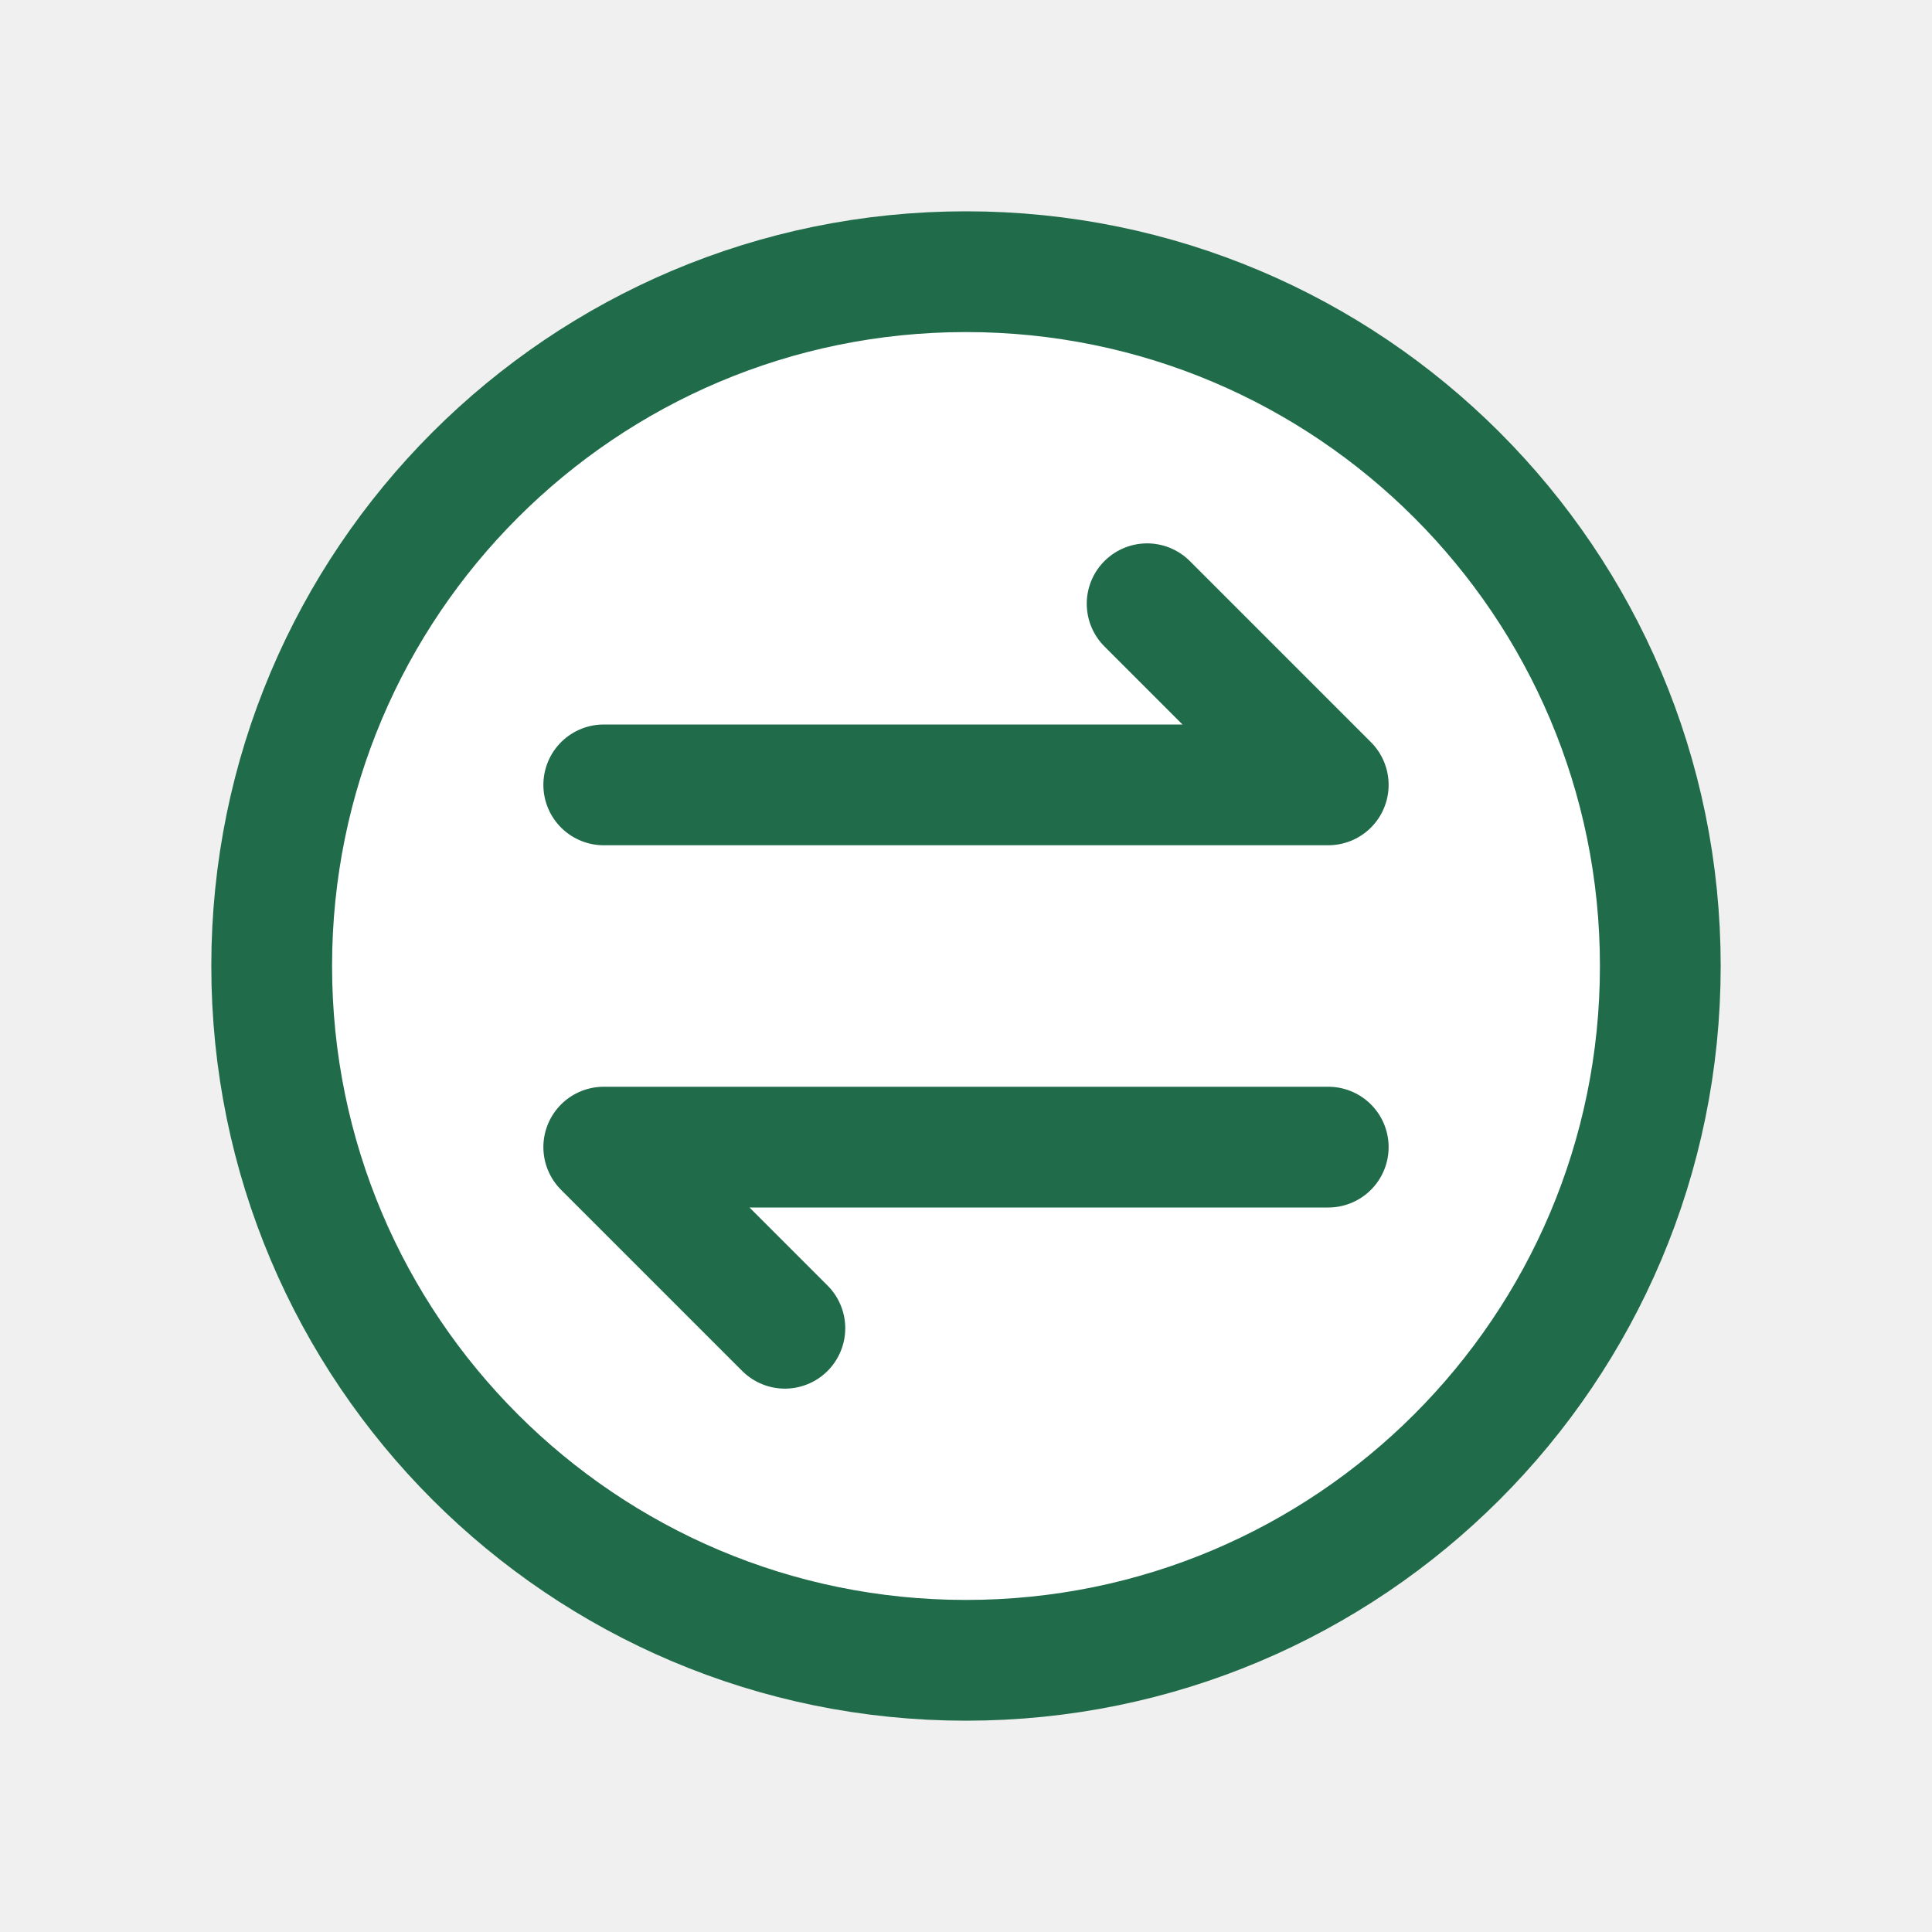
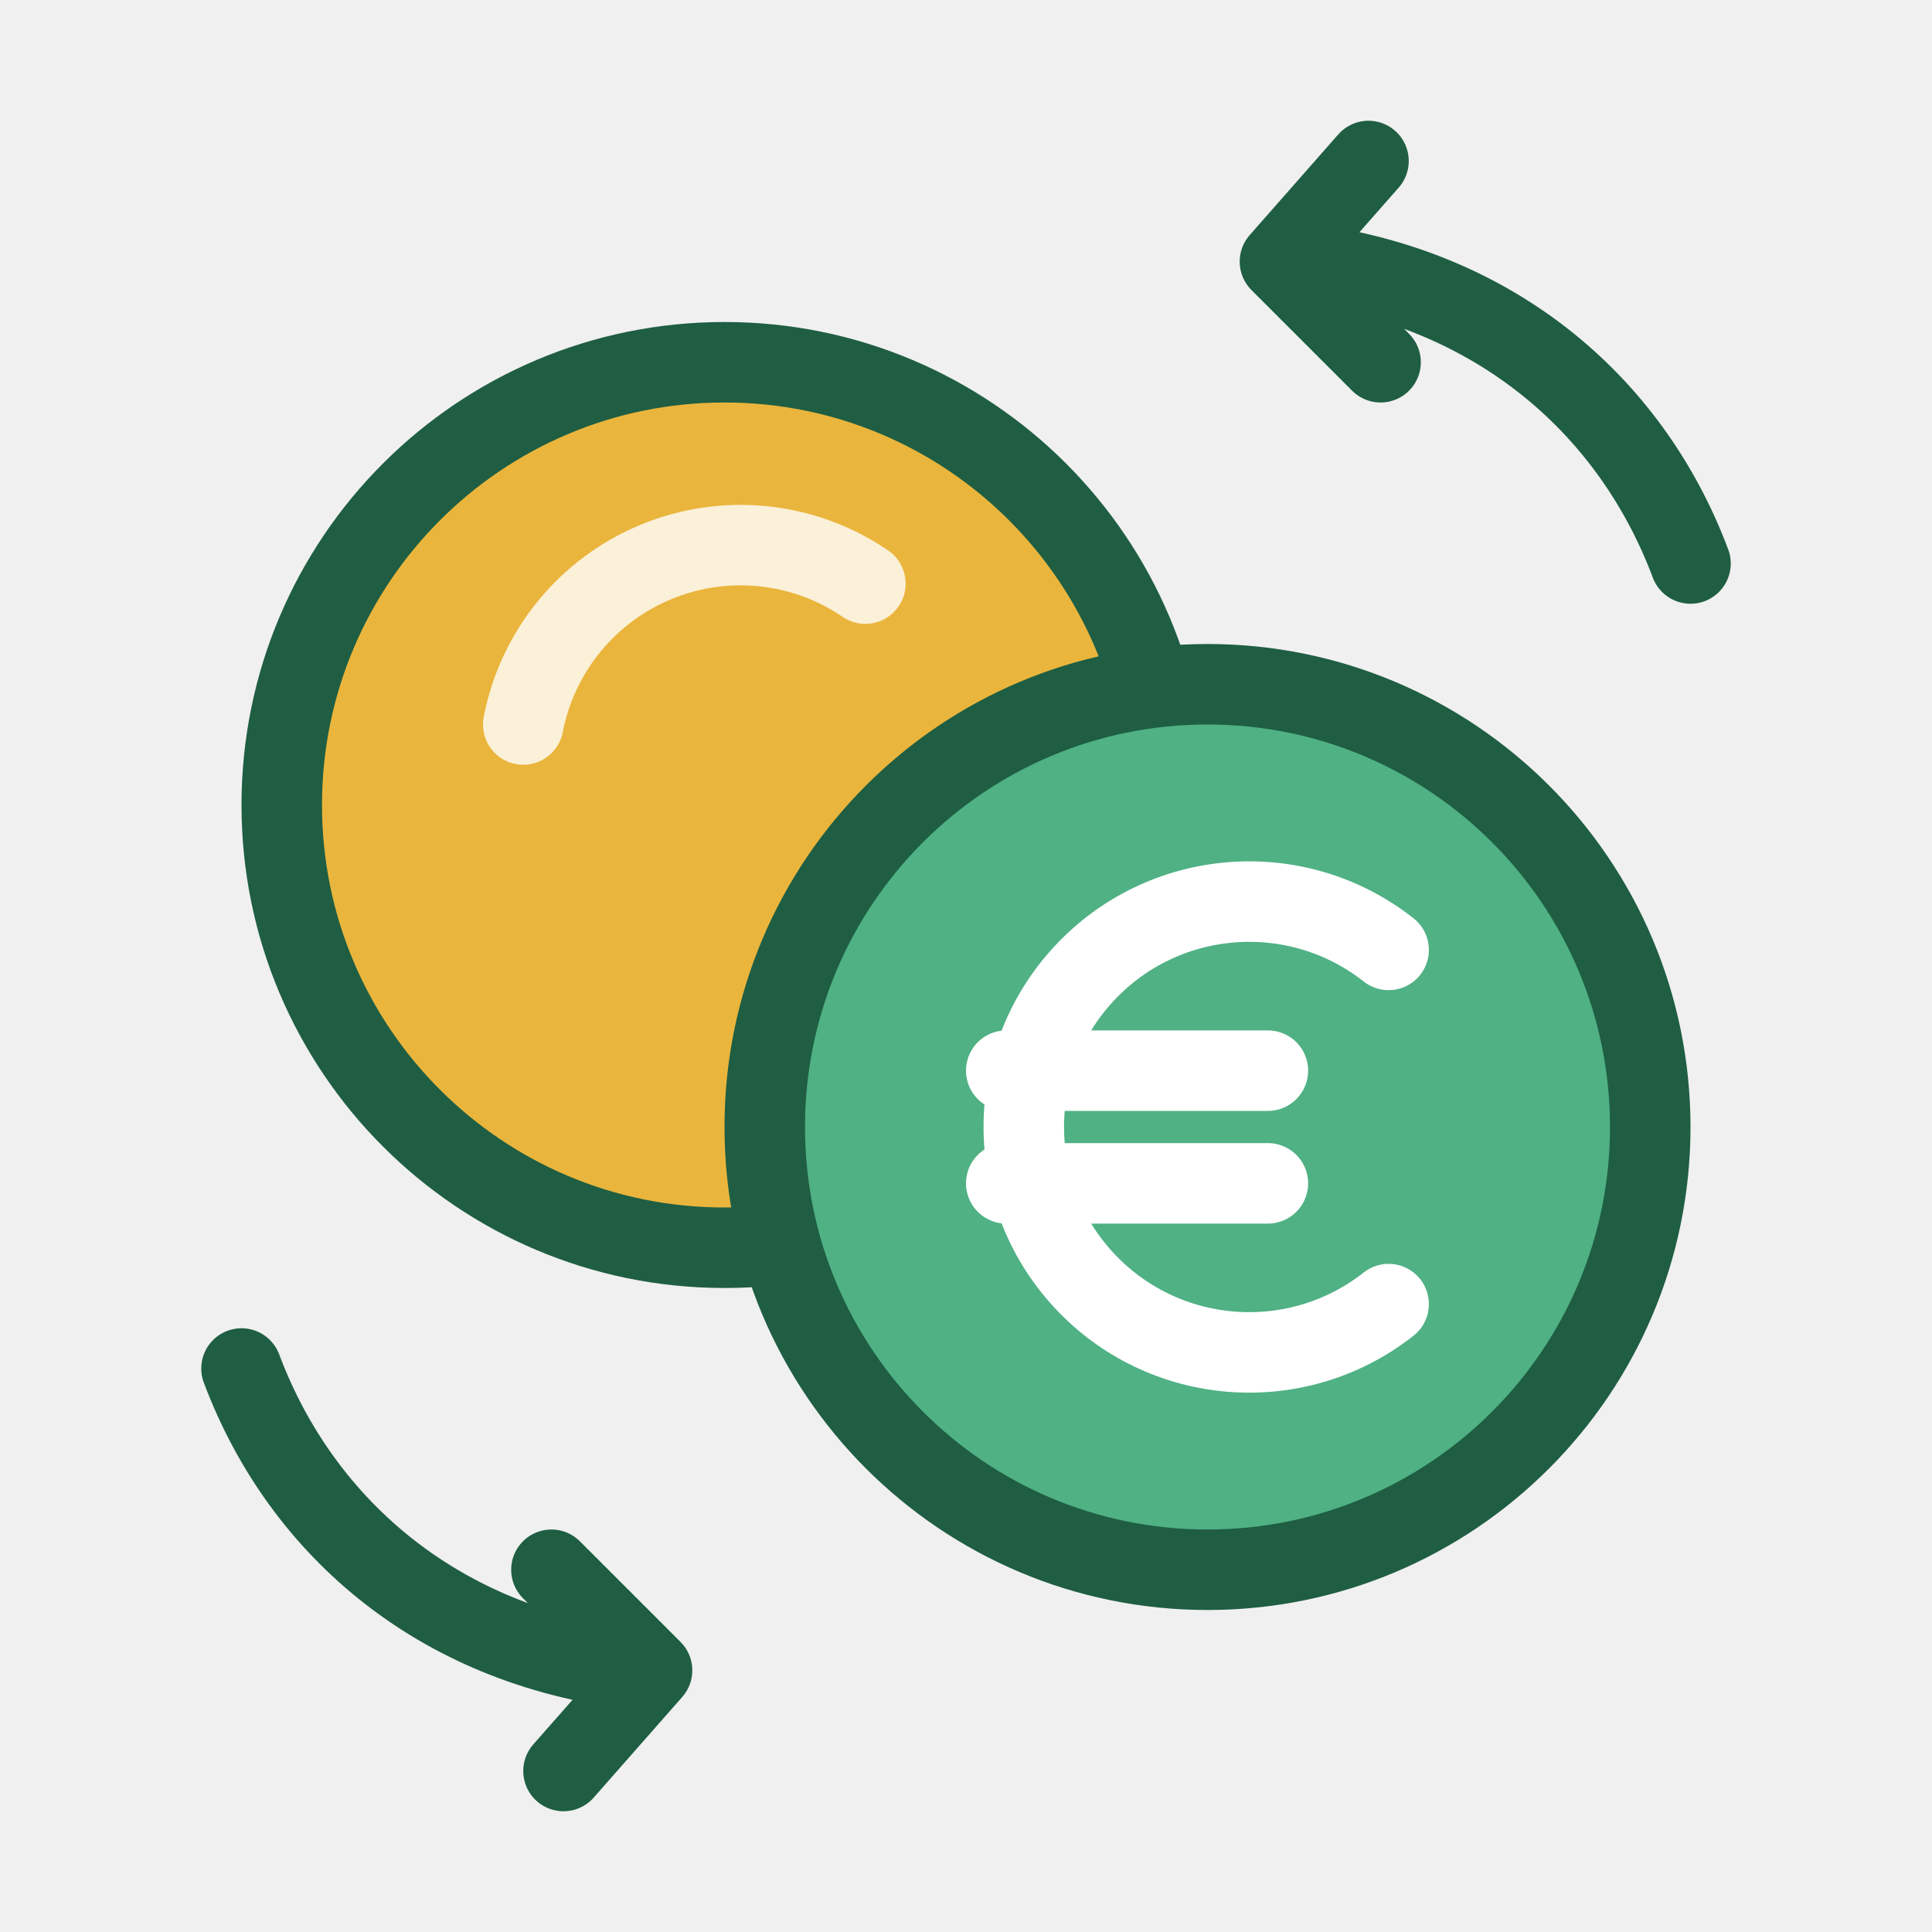
- <svg xmlns="http://www.w3.org/2000/svg" viewBox="0 0 32 32" width="32" height="32" fill="none" stroke="#1f6b4a" stroke-width="2" stroke-linecap="round" stroke-linejoin="round">
-   <circle cx="16" cy="16" r="11.5" fill="#fff" />
-   <path d="M10 13h12l-3-3M22 19H10l3 3" fill="none" />
-   <circle cx="16" cy="16" r="0" fill="#58b98c" />
+ <svg xmlns="http://www.w3.org/2000/svg" viewBox="0 0 48 48" width="48" height="48" fill="none" stroke="#1f5e43" stroke-width="2" stroke-linecap="round" stroke-linejoin="round">
+   <circle cx="18" cy="20" r="11" fill="#eab53c" />
+   <circle cx="30" cy="28" r="11" fill="#4fb184" />
+   <path d="M34.5 23.6a5.6 5.6 0 1 0 0 8.8M25 26.6h6.5M25 29.4h6.5" stroke="#ffffff" stroke-width="2" />
+   <path d="M13 18a5.5 5.5 0 0 1 8.5-3.5" stroke="#ffffff" opacity=".8" />
+   <path d="M6 34c1.5 4 5 7 10 7.5M14 44l2.2-2.5L13.7 39" stroke="#1f5e43" />
+   <path d="M42 14c-1.5-4-5-7-10-7.5M34 4l-2.2 2.5 2.5 2.5" stroke="#1f5e43" />
</svg>
